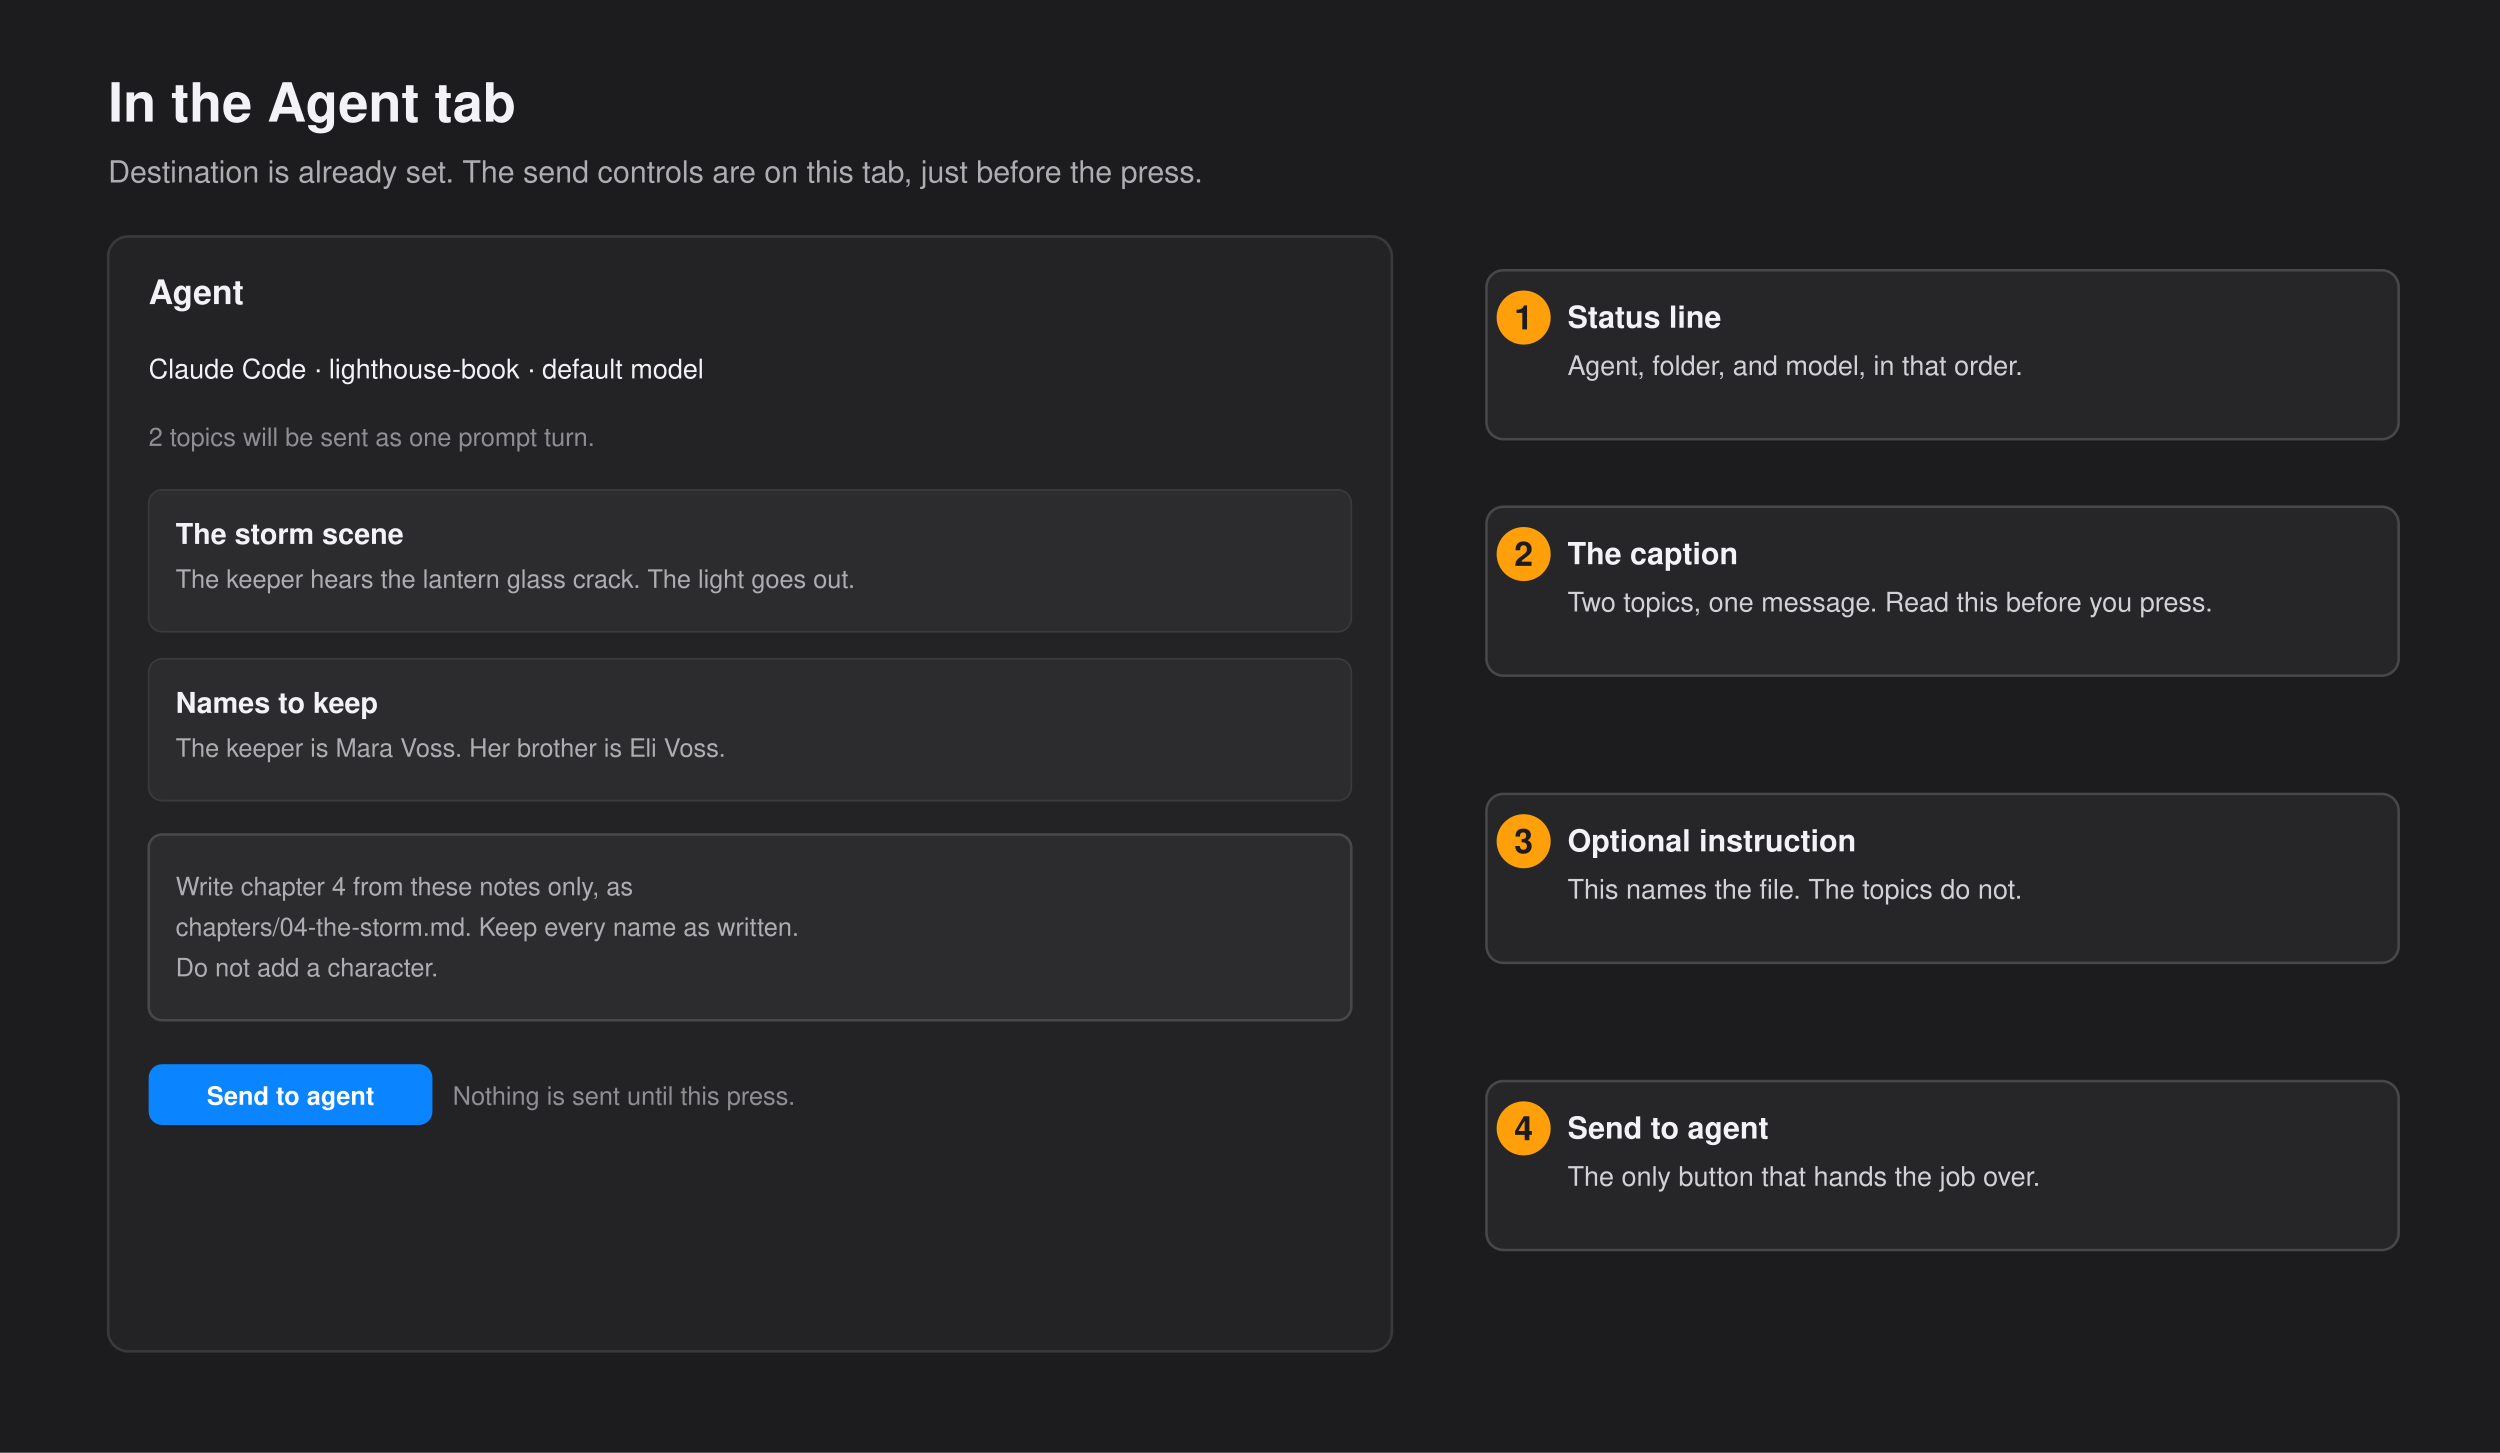
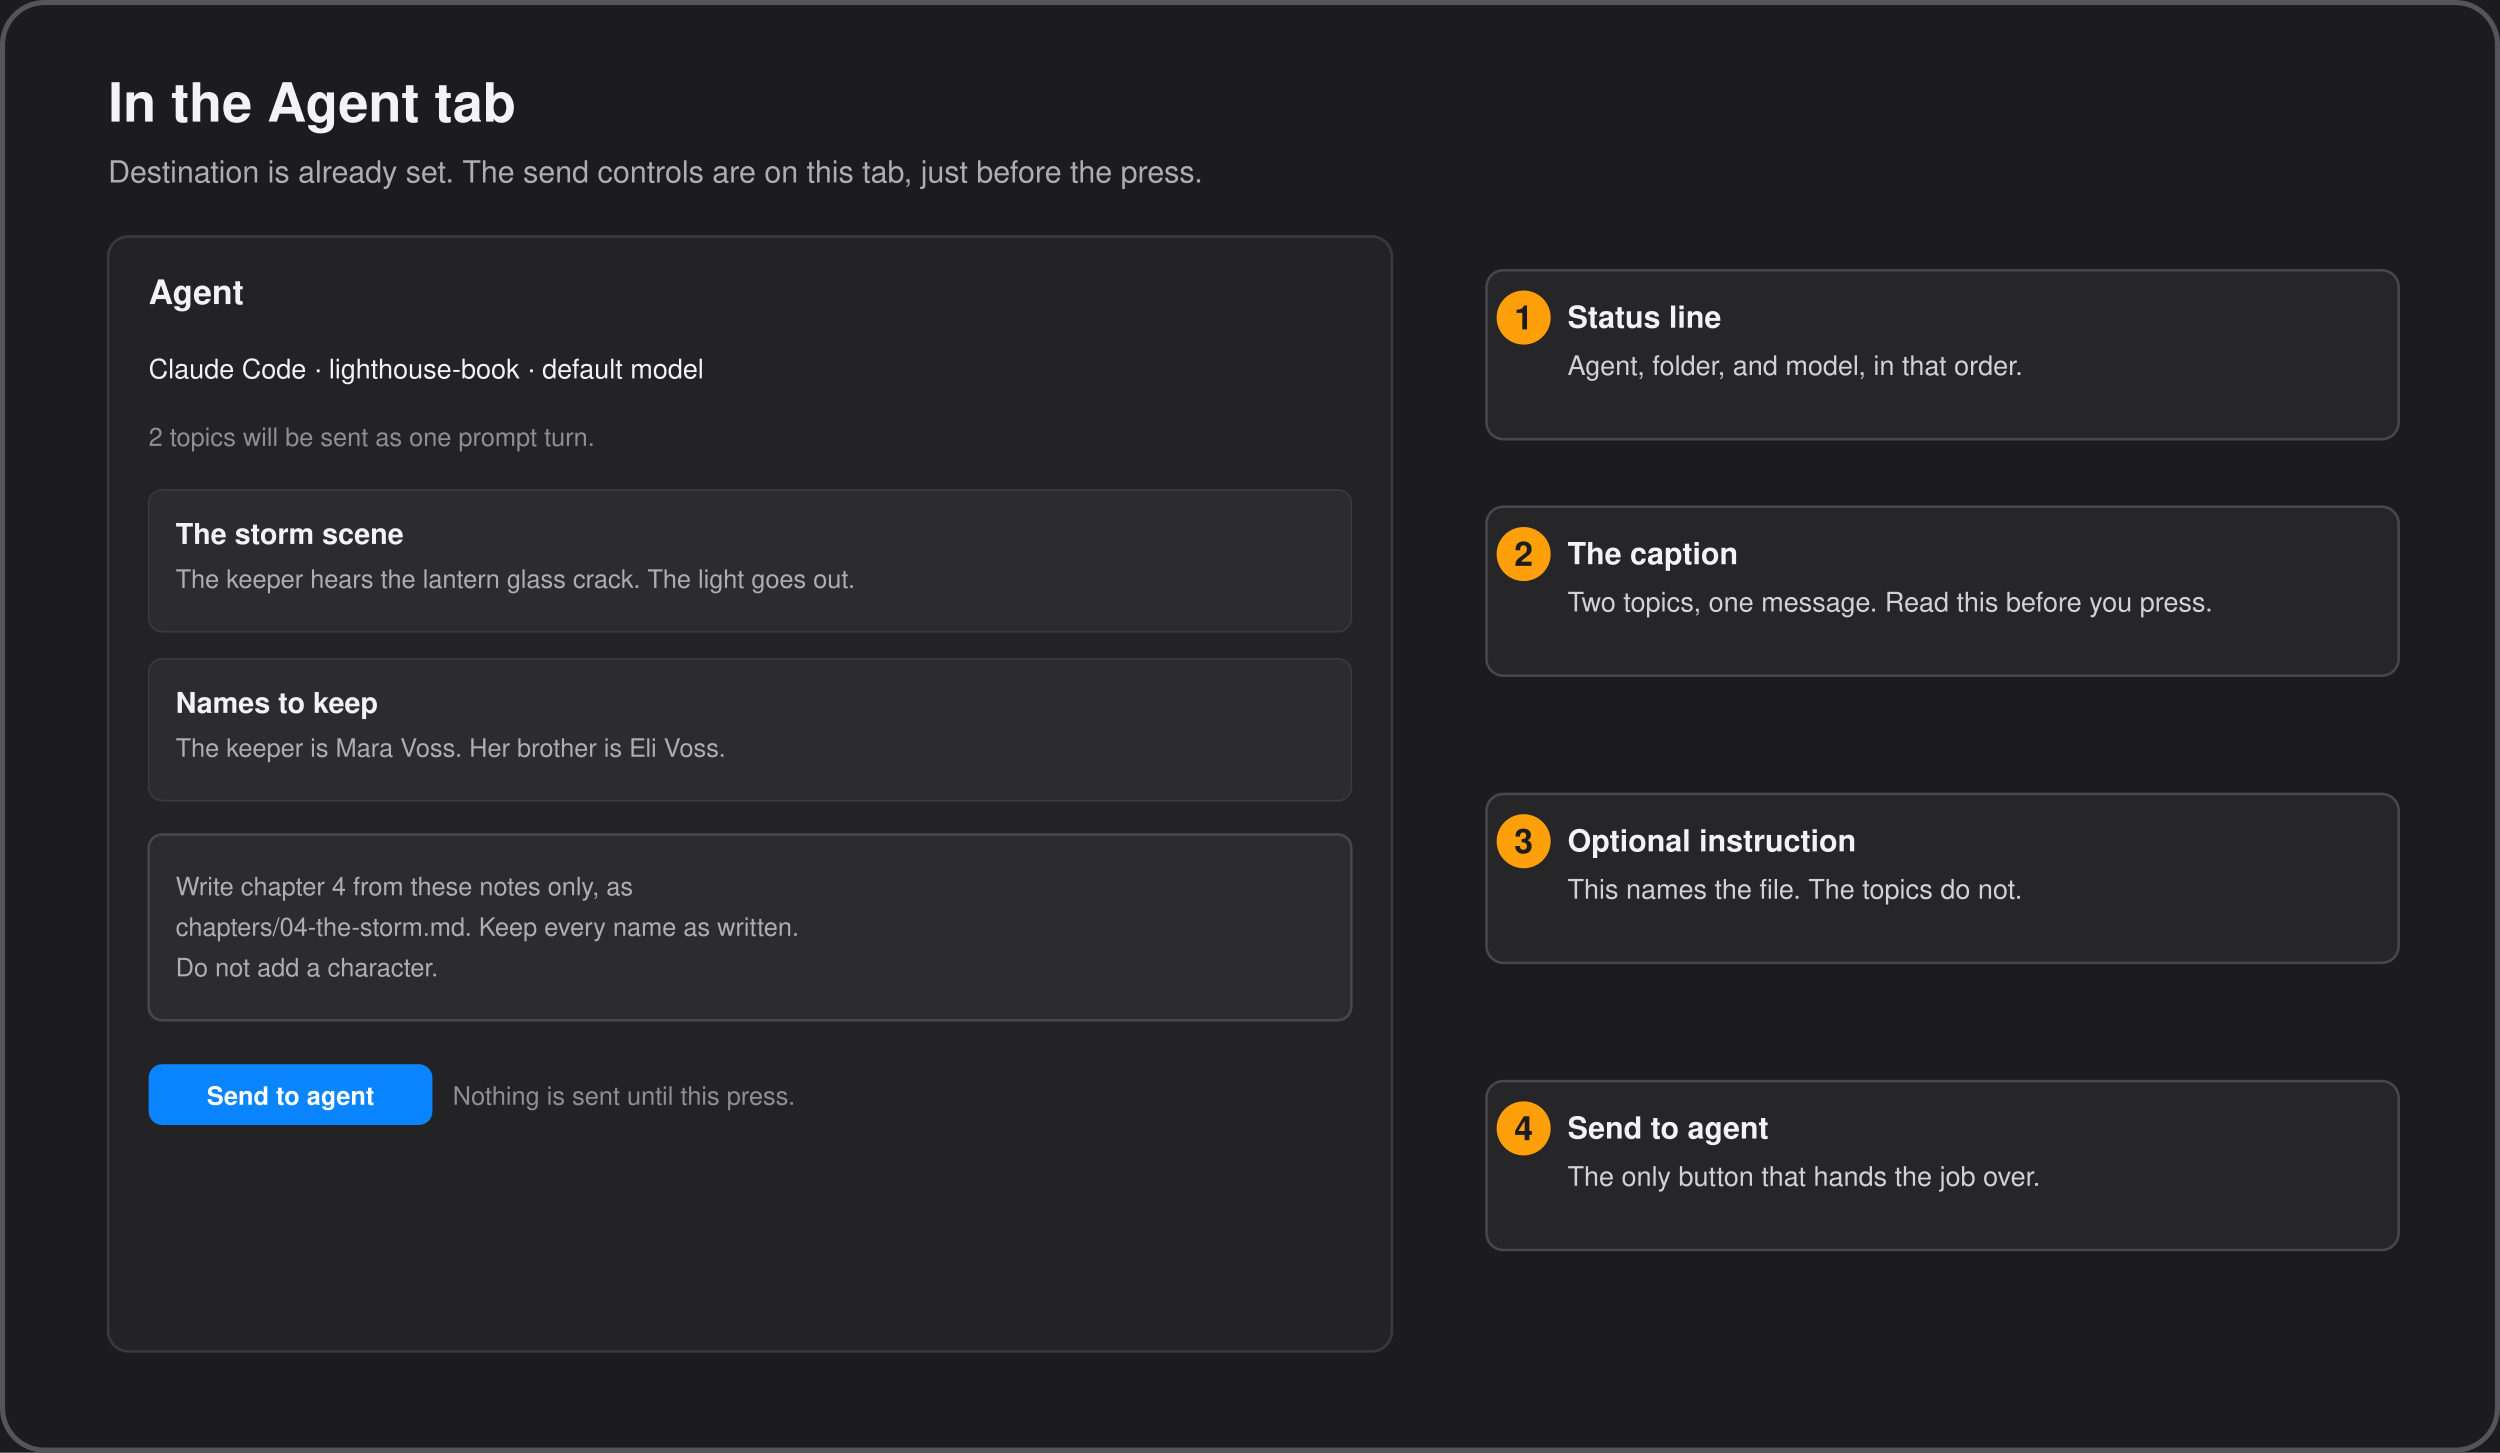
<svg xmlns="http://www.w3.org/2000/svg" width="1480" height="860" viewBox="0 0 1480 860" font-family="SF Pro Text, Helvetica Neue, Helvetica, Arial, sans-serif">
  <defs>
    <style>
      .title { font-size: 32px; font-weight: 700; fill: #F2F2F7; }
      .sub { font-size: 18px; fill: #AEAEB2; }
      .card { fill: #232325; stroke: #3A3A3C; stroke-width: 1.5; }
      .head { font-size: 20px; font-weight: 650; fill: #F2F2F7; }
      .lbl { font-size: 16px; fill: #AEAEB2; }
      .val { font-size: 16px; fill: #F2F2F7; }
      .strong { font-size: 17px; font-weight: 650; fill: #F2F2F7; }
      .body { font-size: 15px; fill: #AEAEB2; }
      .off { font-size: 17px; fill: #636366; }
      .offbody { font-size: 15px; fill: #636366; }
      .cap { font-size: 15px; fill: #8E8E93; }
      .tile { fill: #2C2C2E; stroke: #3A3A3C; stroke-width: 1; }
      .field { fill: #2C2C2E; stroke: #48484A; stroke-width: 1.5; }
      .box { fill: #262628; stroke: #48484A; stroke-width: 1.5; }
      .box-head { font-size: 18px; font-weight: 700; fill: #F2F2F7; }
      .box-body { font-size: 16px; fill: #D1D1D6; }
      .doc-h { font-size: 18px; font-weight: 700; fill: #F2F2F7; }
      .doc { font-size: 16px; fill: #F2F2F7; }
      .pin-num { font-size: 20px; font-weight: 700; fill: #1C1C1E; text-anchor: middle; }
      .mono { font-family: "SF Mono", ui-monospace, Menlo, monospace; font-size: 15px; fill: #F2F2F7; }
      .mono-dim { font-family: "SF Mono", ui-monospace, Menlo, monospace; font-size: 12px; font-weight: 700; letter-spacing: 0.08em; fill: #8E8E93; }
      .mono-prompt { font-family: "SF Mono", ui-monospace, Menlo, monospace; font-size: 15px; font-weight: 650; fill: #32D74B; }
      .mono-h { font-family: "SF Mono", ui-monospace, Menlo, monospace; font-size: 15px; font-weight: 700; fill: #F2F2F7; }
    </style>
  </defs>
  <rect width="1480" height="860" fill="#1C1C1E" />
+   <rect x="1.5" y="1.5" width="1477" height="857" rx="24.9" fill="none" stroke="#54545A" stroke-width="3" />
  <text class="title" x="64" y="72">In the Agent tab</text>
  <text class="sub" x="64" y="108">Destination is already set. The send controls are on this tab, just before the press.</text>
  <rect class="card" x="64" y="140" width="760" height="660" rx="12" />
  <text class="head" x="88" y="180">Agent</text>
  <text class="val" x="88" y="224">Claude Code · lighthouse-book · default model</text>
  <text class="cap" x="88" y="264">2 topics will be sent as one prompt turn.</text>
  <rect class="tile" x="88" y="290" width="712" height="84" rx="8" />
  <text class="strong" x="104" y="322">The storm scene</text>
  <text class="body" x="104" y="348">The keeper hears the lantern glass crack. The light goes out.</text>
  <rect class="tile" x="88" y="390" width="712" height="84" rx="8" />
  <text class="strong" x="104" y="422">Names to keep</text>
  <text class="body" x="104" y="448">The keeper is Mara Voss. Her brother is Eli Voss.</text>
  <rect class="field" x="88" y="494" width="712" height="110" rx="8" />
  <text class="body" x="104" y="530">Write chapter 4 from these notes only, as</text>
  <text class="body" x="104" y="554">chapters/04-the-storm.md. Keep every name as written.</text>
  <text class="body" x="104" y="578">Do not add a character.</text>
  <rect x="88" y="630" width="168" height="36" rx="8" fill="#0A84FF" />
  <text x="172" y="654" font-size="15" font-weight="650" fill="#FFFFFF" text-anchor="middle">Send to agent</text>
  <text class="cap" x="268" y="654">Nothing is sent until this press.</text>
  <g>
    <rect class="box" x="880" y="160" width="540" height="100" rx="10" />
    <circle cx="902" cy="188" r="16" fill="#FF9F0A" />
    <text x="902" y="195" class="pin-num">1</text>
    <text class="box-head" x="928" y="194">Status line</text>
    <text class="box-body" x="928" y="222">Agent, folder, and model, in that order.</text>
  </g>
  <g>
    <rect class="box" x="880" y="300" width="540" height="100" rx="10" />
    <circle cx="902" cy="328" r="16" fill="#FF9F0A" />
    <text x="902" y="335" class="pin-num">2</text>
    <text class="box-head" x="928" y="334">The caption</text>
    <text class="box-body" x="928" y="362">Two topics, one message. Read this before you press.</text>
  </g>
  <g>
    <rect class="box" x="880" y="470" width="540" height="100" rx="10" />
    <circle cx="902" cy="498" r="16" fill="#FF9F0A" />
    <text x="902" y="505" class="pin-num">3</text>
    <text class="box-head" x="928" y="504">Optional instruction</text>
    <text class="box-body" x="928" y="532">This names the file. The topics do not.</text>
  </g>
  <g>
    <rect class="box" x="880" y="640" width="540" height="100" rx="10" />
    <circle cx="902" cy="668" r="16" fill="#FF9F0A" />
    <text x="902" y="675" class="pin-num">4</text>
    <text class="box-head" x="928" y="674">Send to agent</text>
    <text class="box-body" x="928" y="702">The only button that hands the job over.</text>
  </g>
</svg>
